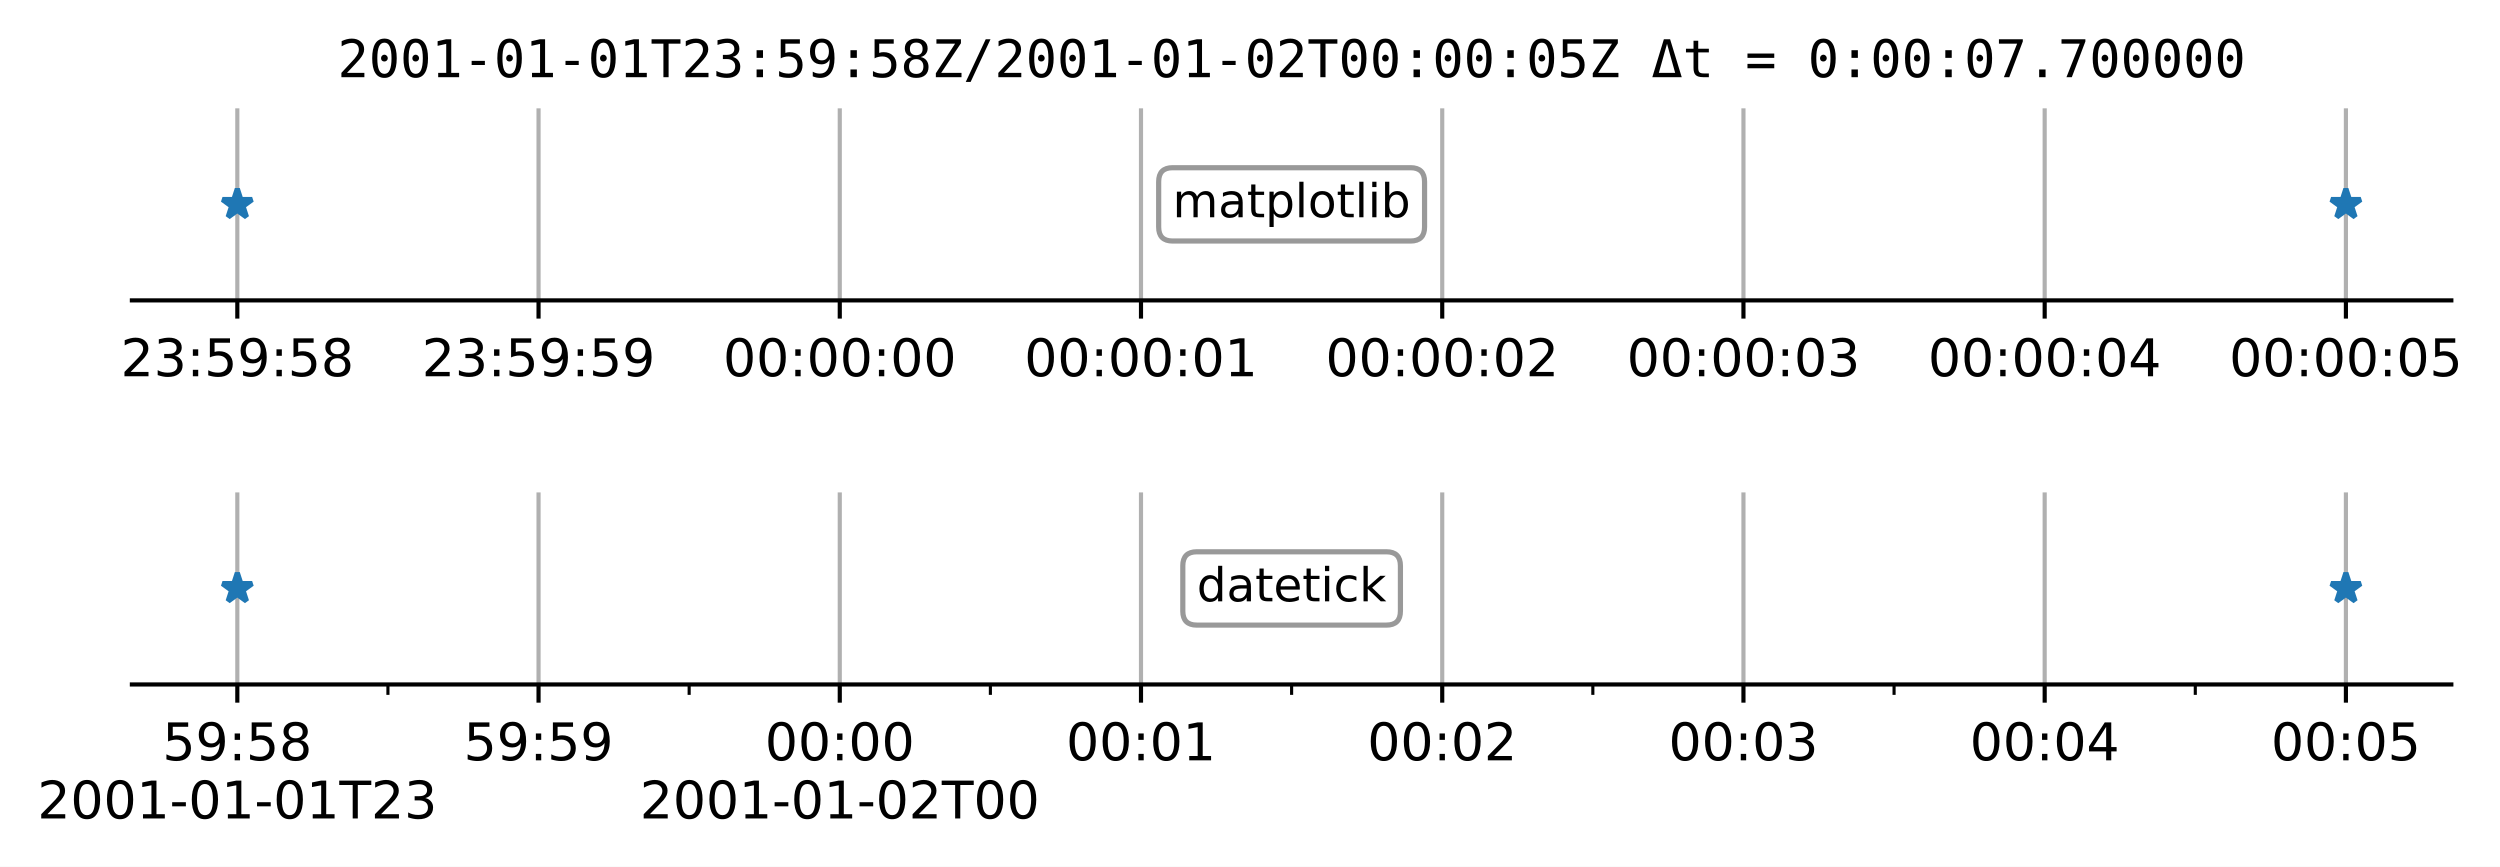
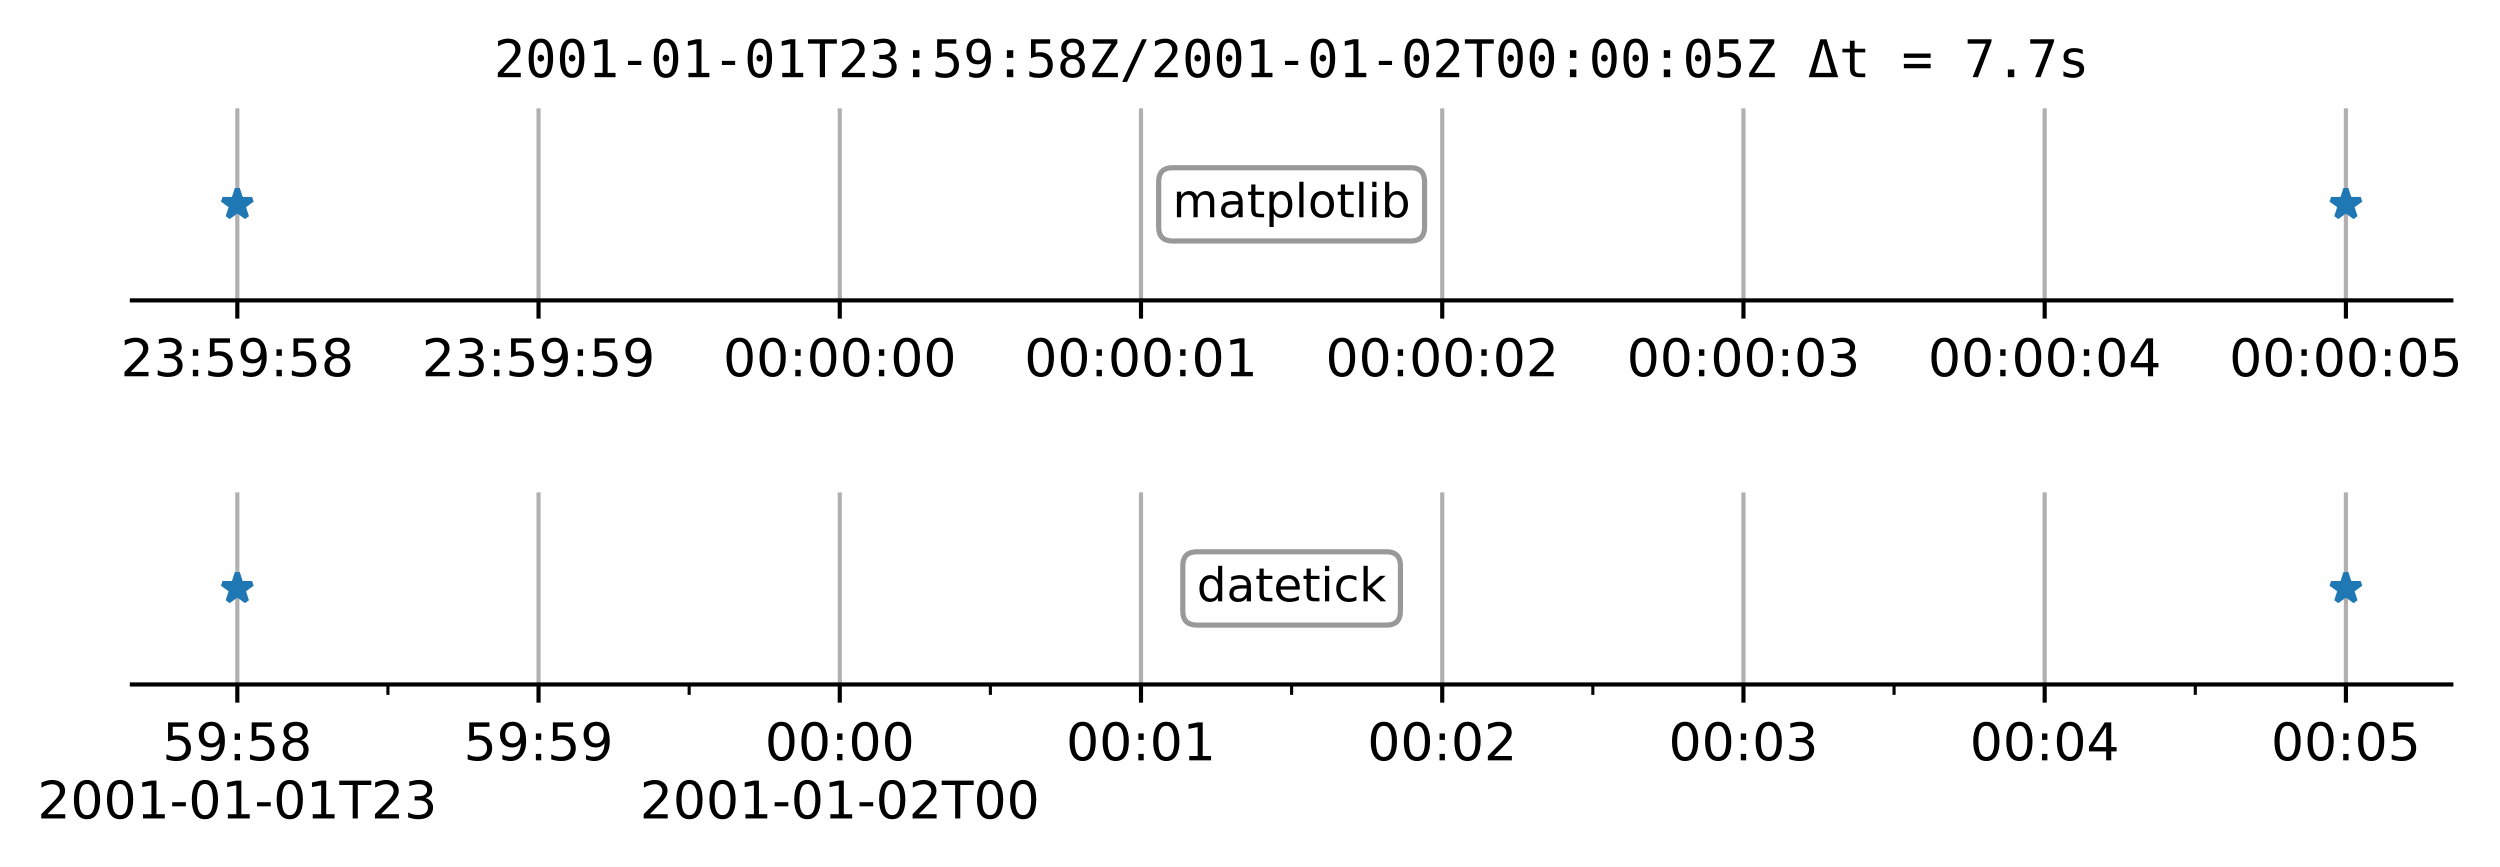
<svg xmlns="http://www.w3.org/2000/svg" xmlns:xlink="http://www.w3.org/1999/xlink" width="481.149pt" height="166.808pt" viewBox="0 0 481.149 166.808" version="1.1">
  <defs>
    <style type="text/css">*{stroke-linejoin: round; stroke-linecap: butt}</style>
  </defs>
  <g id="figure_1">
    <g id="patch_1">
      <path d="M 0 166.808  L 481.149 166.808  L 481.149 0  L 0 0  z " style="fill: #ffffff" />
    </g>
    <g id="axes_1">
      <g id="patch_2">
        <path d="M 25.383 57.812  L 471.783 57.812  L 471.783 20.852  L 25.383 20.852  z " style="fill: #ffffff" />
      </g>
      <g id="matplotlib.axis_1">
        <g id="xtick_1">
          <g id="line2d_1">
            <path d="M 45.674 57.812  L 45.674 20.852  " clip-path="url(#p00cf9835cc)" style="fill: none; stroke: #b0b0b0; stroke-width: 0.8; stroke-linecap: square" />
          </g>
          <g id="line2d_2">
            <defs>
              <path id="m1e6c41ab66" d="M 0 0  L 0 3.5  " style="stroke: #000000; stroke-width: 0.8" />
            </defs>
            <g>
              <use xlink:href="#m1e6c41ab66" x="45.674" y="57.812" style="stroke: #000000; stroke-width: 0.8" />
            </g>
          </g>
          <g id="text_1">
            <text style="font-size: 10px; font-family: 'DejaVu Sans', 'Bitstream Vera Sans', 'Computer Modern Sans Serif', 'Lucida Grande', 'Verdana', 'Geneva', 'Lucid', 'Arial', 'Helvetica', 'Avant Garde', sans-serif; text-anchor: middle" x="45.674" y="72.41" transform="rotate(-0 45.67422 72.41)">23:59:58</text>
          </g>
        </g>
        <g id="xtick_2">
          <g id="line2d_3">
            <path d="M 103.648 57.812  L 103.648 20.852  " clip-path="url(#p00cf9835cc)" style="fill: none; stroke: #b0b0b0; stroke-width: 0.8; stroke-linecap: square" />
          </g>
          <g id="line2d_4">
            <g>
              <use xlink:href="#m1e6c41ab66" x="103.648" y="57.812" style="stroke: #000000; stroke-width: 0.8" />
            </g>
          </g>
          <g id="text_2">
            <text style="font-size: 10px; font-family: 'DejaVu Sans', 'Bitstream Vera Sans', 'Computer Modern Sans Serif', 'Lucida Grande', 'Verdana', 'Geneva', 'Lucid', 'Arial', 'Helvetica', 'Avant Garde', sans-serif; text-anchor: middle" x="103.648" y="72.41" transform="rotate(-0 103.6482 72.41)">23:59:59</text>
          </g>
        </g>
        <g id="xtick_3">
          <g id="line2d_5">
            <path d="M 161.622 57.812  L 161.622 20.852  " clip-path="url(#p00cf9835cc)" style="fill: none; stroke: #b0b0b0; stroke-width: 0.8; stroke-linecap: square" />
          </g>
          <g id="line2d_6">
            <g>
              <use xlink:href="#m1e6c41ab66" x="161.622" y="57.812" style="stroke: #000000; stroke-width: 0.8" />
            </g>
          </g>
          <g id="text_3">
            <text style="font-size: 10px; font-family: 'DejaVu Sans', 'Bitstream Vera Sans', 'Computer Modern Sans Serif', 'Lucida Grande', 'Verdana', 'Geneva', 'Lucid', 'Arial', 'Helvetica', 'Avant Garde', sans-serif; text-anchor: middle" x="161.622" y="72.41" transform="rotate(-0 161.6223 72.41)">00:00:00</text>
          </g>
        </g>
        <g id="xtick_4">
          <g id="line2d_7">
            <path d="M 219.596 57.812  L 219.596 20.852  " clip-path="url(#p00cf9835cc)" style="fill: none; stroke: #b0b0b0; stroke-width: 0.8; stroke-linecap: square" />
          </g>
          <g id="line2d_8">
            <g>
              <use xlink:href="#m1e6c41ab66" x="219.596" y="57.812" style="stroke: #000000; stroke-width: 0.8" />
            </g>
          </g>
          <g id="text_4">
            <text style="font-size: 10px; font-family: 'DejaVu Sans', 'Bitstream Vera Sans', 'Computer Modern Sans Serif', 'Lucida Grande', 'Verdana', 'Geneva', 'Lucid', 'Arial', 'Helvetica', 'Avant Garde', sans-serif; text-anchor: middle" x="219.596" y="72.41" transform="rotate(-0 219.5963 72.41)">00:00:01</text>
          </g>
        </g>
        <g id="xtick_5">
          <g id="line2d_9">
            <path d="M 277.57 57.812  L 277.57 20.852  " clip-path="url(#p00cf9835cc)" style="fill: none; stroke: #b0b0b0; stroke-width: 0.8; stroke-linecap: square" />
          </g>
          <g id="line2d_10">
            <g>
              <use xlink:href="#m1e6c41ab66" x="277.57" y="57.812" style="stroke: #000000; stroke-width: 0.8" />
            </g>
          </g>
          <g id="text_5">
            <text style="font-size: 10px; font-family: 'DejaVu Sans', 'Bitstream Vera Sans', 'Computer Modern Sans Serif', 'Lucida Grande', 'Verdana', 'Geneva', 'Lucid', 'Arial', 'Helvetica', 'Avant Garde', sans-serif; text-anchor: middle" x="277.57" y="72.41" transform="rotate(-0 277.5703 72.41)">00:00:02</text>
          </g>
        </g>
        <g id="xtick_6">
          <g id="line2d_11">
            <path d="M 335.544 57.812  L 335.544 20.852  " clip-path="url(#p00cf9835cc)" style="fill: none; stroke: #b0b0b0; stroke-width: 0.8; stroke-linecap: square" />
          </g>
          <g id="line2d_12">
            <g>
              <use xlink:href="#m1e6c41ab66" x="335.544" y="57.812" style="stroke: #000000; stroke-width: 0.8" />
            </g>
          </g>
          <g id="text_6">
            <text style="font-size: 10px; font-family: 'DejaVu Sans', 'Bitstream Vera Sans', 'Computer Modern Sans Serif', 'Lucida Grande', 'Verdana', 'Geneva', 'Lucid', 'Arial', 'Helvetica', 'Avant Garde', sans-serif; text-anchor: middle" x="335.544" y="72.41" transform="rotate(-0 335.5444 72.41)">00:00:03</text>
          </g>
        </g>
        <g id="xtick_7">
          <g id="line2d_13">
            <path d="M 393.518 57.812  L 393.518 20.852  " clip-path="url(#p00cf9835cc)" style="fill: none; stroke: #b0b0b0; stroke-width: 0.8; stroke-linecap: square" />
          </g>
          <g id="line2d_14">
            <g>
              <use xlink:href="#m1e6c41ab66" x="393.518" y="57.812" style="stroke: #000000; stroke-width: 0.8" />
            </g>
          </g>
          <g id="text_7">
            <text style="font-size: 10px; font-family: 'DejaVu Sans', 'Bitstream Vera Sans', 'Computer Modern Sans Serif', 'Lucida Grande', 'Verdana', 'Geneva', 'Lucid', 'Arial', 'Helvetica', 'Avant Garde', sans-serif; text-anchor: middle" x="393.518" y="72.41" transform="rotate(-0 393.5184 72.41)">00:00:04</text>
          </g>
        </g>
        <g id="xtick_8">
          <g id="line2d_15">
            <path d="M 451.492 57.812  L 451.492 20.852  " clip-path="url(#p00cf9835cc)" style="fill: none; stroke: #b0b0b0; stroke-width: 0.8; stroke-linecap: square" />
          </g>
          <g id="line2d_16">
            <g>
              <use xlink:href="#m1e6c41ab66" x="451.492" y="57.812" style="stroke: #000000; stroke-width: 0.8" />
            </g>
          </g>
          <g id="text_8">
            <text style="font-size: 10px; font-family: 'DejaVu Sans', 'Bitstream Vera Sans', 'Computer Modern Sans Serif', 'Lucida Grande', 'Verdana', 'Geneva', 'Lucid', 'Arial', 'Helvetica', 'Avant Garde', sans-serif; text-anchor: middle" x="451.492" y="72.41" transform="rotate(-0 451.4924 72.41)">00:00:05</text>
          </g>
        </g>
      </g>
      <g id="line2d_17">
        <defs>
          <path id="maf42e94cd1" d="M 0 -3  L -0.674 -0.927  L -2.853 -0.927  L -1.09 0.354  L -1.763 2.427  L -0 1.146  L 1.763 2.427  L 1.09 0.354  L 2.853 -0.927  L 0.674 -0.927  z " style="stroke: #1f77b4; stroke-linejoin: bevel" />
        </defs>
        <g clip-path="url(#p00cf9835cc)">
          <use xlink:href="#maf42e94cd1" x="45.674" y="39.332" style="fill: #1f77b4; stroke: #1f77b4; stroke-linejoin: bevel" />
          <use xlink:href="#maf42e94cd1" x="451.492" y="39.332" style="fill: #1f77b4; stroke: #1f77b4; stroke-linejoin: bevel" />
        </g>
      </g>
      <g id="patch_3">
        <path d="M 25.383 57.812  L 471.783 57.812  " style="fill: none; stroke: #000000; stroke-width: 0.8; stroke-linejoin: miter; stroke-linecap: square" />
      </g>
      <g id="text_9">
        <g id="patch_4">
          <path d="M 225.697 46.387  L 271.47 46.387  Q 274.17 46.387 274.17 43.687  L 274.17 34.976  Q 274.17 32.276 271.47 32.276  L 225.697 32.276  Q 222.997 32.276 222.997 34.976  L 222.997 43.687  Q 222.997 46.387 225.697 46.387  z " style="fill: #ffffff; opacity: 0.8; stroke: #808080; stroke-linejoin: miter" />
        </g>
        <text style="font-size: 9px; font-family: 'DejaVu Sans', 'Bitstream Vera Sans', 'Computer Modern Sans Serif', 'Lucida Grande', 'Verdana', 'Geneva', 'Lucid', 'Arial', 'Helvetica', 'Avant Garde', sans-serif; text-anchor: middle" x="248.583" y="41.815" transform="rotate(-0 248.5833 41.815)">matplotlib</text>
      </g>
      <g id="text_10">
-         <text style="font-size: 10px; font-family: 'DejaVu Sans Mono', 'Bitstream Vera Sans Mono', 'Computer Modern Typewriter', 'Andale Mono', 'Nimbus Mono L', 'Courier New', 'Courier', 'Fixed', 'Terminal', monospace; text-anchor: middle" x="248.583" y="14.852" transform="rotate(-0 248.5833 14.85156)">2001-01-01T23:59:58Z/2001-01-02T00:00:05Z Δt = 0:00:07.700000</text>
+         <text style="font-size: 10px; font-family: 'DejaVu Sans Mono', 'Bitstream Vera Sans Mono', 'Computer Modern Typewriter', 'Andale Mono', 'Nimbus Mono L', 'Courier New', 'Courier', 'Fixed', 'Terminal', monospace; text-anchor: middle" x="248.583" y="14.852" transform="rotate(-0 248.5833 14.85156)">2001-01-01T23:59:58Z/2001-01-02T00:00:05Z Δt = 7.7s</text>
      </g>
    </g>
    <g id="axes_2">
      <g id="patch_5">
        <path d="M 25.383 131.732  L 471.783 131.732  L 471.783 94.772  L 25.383 94.772  z " style="fill: #ffffff" />
      </g>
      <g id="matplotlib.axis_2">
        <g id="xtick_9">
          <g id="line2d_18">
            <path d="M 45.674 131.732  L 45.674 94.772  " clip-path="url(#p790aa86686)" style="fill: none; stroke: #b0b0b0; stroke-width: 0.8; stroke-linecap: square" />
          </g>
          <g id="line2d_19">
            <g>
              <use xlink:href="#m1e6c41ab66" x="45.674" y="131.732" style="stroke: #000000; stroke-width: 0.8" />
            </g>
          </g>
          <g id="text_11">
            <text style="font-size: 10px; font-family: 'DejaVu Sans', 'Bitstream Vera Sans', 'Computer Modern Sans Serif', 'Lucida Grande', 'Verdana', 'Geneva', 'Lucid', 'Arial', 'Helvetica', 'Avant Garde', sans-serif" transform="translate(31.26484 146.33)">59:58</text>
            <text style="font-size: 10px; font-family: 'DejaVu Sans', 'Bitstream Vera Sans', 'Computer Modern Sans Serif', 'Lucida Grande', 'Verdana', 'Geneva', 'Lucid', 'Arial', 'Helvetica', 'Avant Garde', sans-serif" transform="translate(7.199998 157.5278)">2001-01-01T23</text>
          </g>
        </g>
        <g id="xtick_10">
          <g id="line2d_20">
            <path d="M 103.648 131.732  L 103.648 94.772  " clip-path="url(#p790aa86686)" style="fill: none; stroke: #b0b0b0; stroke-width: 0.8; stroke-linecap: square" />
          </g>
          <g id="line2d_21">
            <g>
              <use xlink:href="#m1e6c41ab66" x="103.648" y="131.732" style="stroke: #000000; stroke-width: 0.8" />
            </g>
          </g>
          <g id="text_12">
            <text style="font-size: 10px; font-family: 'DejaVu Sans', 'Bitstream Vera Sans', 'Computer Modern Sans Serif', 'Lucida Grande', 'Verdana', 'Geneva', 'Lucid', 'Arial', 'Helvetica', 'Avant Garde', sans-serif; text-anchor: middle" x="103.648" y="146.33" transform="rotate(-0 103.6482 146.33)">59:59</text>
          </g>
        </g>
        <g id="xtick_11">
          <g id="line2d_22">
            <path d="M 161.622 131.732  L 161.622 94.772  " clip-path="url(#p790aa86686)" style="fill: none; stroke: #b0b0b0; stroke-width: 0.8; stroke-linecap: square" />
          </g>
          <g id="line2d_23">
            <g>
              <use xlink:href="#m1e6c41ab66" x="161.622" y="131.732" style="stroke: #000000; stroke-width: 0.8" />
            </g>
          </g>
          <g id="text_13">
            <text style="font-size: 10px; font-family: 'DejaVu Sans', 'Bitstream Vera Sans', 'Computer Modern Sans Serif', 'Lucida Grande', 'Verdana', 'Geneva', 'Lucid', 'Arial', 'Helvetica', 'Avant Garde', sans-serif" transform="translate(147.2129 146.33)">00:00</text>
            <text style="font-size: 10px; font-family: 'DejaVu Sans', 'Bitstream Vera Sans', 'Computer Modern Sans Serif', 'Lucida Grande', 'Verdana', 'Geneva', 'Lucid', 'Arial', 'Helvetica', 'Avant Garde', sans-serif" transform="translate(123.148 157.5278)">2001-01-02T00</text>
          </g>
        </g>
        <g id="xtick_12">
          <g id="line2d_24">
            <path d="M 219.596 131.732  L 219.596 94.772  " clip-path="url(#p790aa86686)" style="fill: none; stroke: #b0b0b0; stroke-width: 0.8; stroke-linecap: square" />
          </g>
          <g id="line2d_25">
            <g>
              <use xlink:href="#m1e6c41ab66" x="219.596" y="131.732" style="stroke: #000000; stroke-width: 0.8" />
            </g>
          </g>
          <g id="text_14">
            <text style="font-size: 10px; font-family: 'DejaVu Sans', 'Bitstream Vera Sans', 'Computer Modern Sans Serif', 'Lucida Grande', 'Verdana', 'Geneva', 'Lucid', 'Arial', 'Helvetica', 'Avant Garde', sans-serif; text-anchor: middle" x="219.596" y="146.33" transform="rotate(-0 219.5963 146.33)">00:01</text>
          </g>
        </g>
        <g id="xtick_13">
          <g id="line2d_26">
            <path d="M 277.57 131.732  L 277.57 94.772  " clip-path="url(#p790aa86686)" style="fill: none; stroke: #b0b0b0; stroke-width: 0.8; stroke-linecap: square" />
          </g>
          <g id="line2d_27">
            <g>
              <use xlink:href="#m1e6c41ab66" x="277.57" y="131.732" style="stroke: #000000; stroke-width: 0.8" />
            </g>
          </g>
          <g id="text_15">
            <text style="font-size: 10px; font-family: 'DejaVu Sans', 'Bitstream Vera Sans', 'Computer Modern Sans Serif', 'Lucida Grande', 'Verdana', 'Geneva', 'Lucid', 'Arial', 'Helvetica', 'Avant Garde', sans-serif; text-anchor: middle" x="277.57" y="146.33" transform="rotate(-0 277.5703 146.33)">00:02</text>
          </g>
        </g>
        <g id="xtick_14">
          <g id="line2d_28">
            <path d="M 335.544 131.732  L 335.544 94.772  " clip-path="url(#p790aa86686)" style="fill: none; stroke: #b0b0b0; stroke-width: 0.8; stroke-linecap: square" />
          </g>
          <g id="line2d_29">
            <g>
              <use xlink:href="#m1e6c41ab66" x="335.544" y="131.732" style="stroke: #000000; stroke-width: 0.8" />
            </g>
          </g>
          <g id="text_16">
            <text style="font-size: 10px; font-family: 'DejaVu Sans', 'Bitstream Vera Sans', 'Computer Modern Sans Serif', 'Lucida Grande', 'Verdana', 'Geneva', 'Lucid', 'Arial', 'Helvetica', 'Avant Garde', sans-serif; text-anchor: middle" x="335.544" y="146.33" transform="rotate(-0 335.5444 146.33)">00:03</text>
          </g>
        </g>
        <g id="xtick_15">
          <g id="line2d_30">
            <path d="M 393.518 131.732  L 393.518 94.772  " clip-path="url(#p790aa86686)" style="fill: none; stroke: #b0b0b0; stroke-width: 0.8; stroke-linecap: square" />
          </g>
          <g id="line2d_31">
            <g>
              <use xlink:href="#m1e6c41ab66" x="393.518" y="131.732" style="stroke: #000000; stroke-width: 0.8" />
            </g>
          </g>
          <g id="text_17">
            <text style="font-size: 10px; font-family: 'DejaVu Sans', 'Bitstream Vera Sans', 'Computer Modern Sans Serif', 'Lucida Grande', 'Verdana', 'Geneva', 'Lucid', 'Arial', 'Helvetica', 'Avant Garde', sans-serif; text-anchor: middle" x="393.518" y="146.33" transform="rotate(-0 393.5184 146.33)">00:04</text>
          </g>
        </g>
        <g id="xtick_16">
          <g id="line2d_32">
            <path d="M 451.492 131.732  L 451.492 94.772  " clip-path="url(#p790aa86686)" style="fill: none; stroke: #b0b0b0; stroke-width: 0.8; stroke-linecap: square" />
          </g>
          <g id="line2d_33">
            <g>
              <use xlink:href="#m1e6c41ab66" x="451.492" y="131.732" style="stroke: #000000; stroke-width: 0.8" />
            </g>
          </g>
          <g id="text_18">
            <text style="font-size: 10px; font-family: 'DejaVu Sans', 'Bitstream Vera Sans', 'Computer Modern Sans Serif', 'Lucida Grande', 'Verdana', 'Geneva', 'Lucid', 'Arial', 'Helvetica', 'Avant Garde', sans-serif; text-anchor: middle" x="451.492" y="146.33" transform="rotate(-0 451.4924 146.33)">00:05</text>
          </g>
        </g>
        <g id="xtick_17">
          <g id="line2d_34">
            <defs>
              <path id="m7da8c832f9" d="M 0 0  L 0 2  " style="stroke: #000000; stroke-width: 0.6" />
            </defs>
            <g>
              <use xlink:href="#m7da8c832f9" x="74.661" y="131.732" style="stroke: #000000; stroke-width: 0.6" />
            </g>
          </g>
        </g>
        <g id="xtick_18">
          <g id="line2d_35">
            <g>
              <use xlink:href="#m7da8c832f9" x="132.635" y="131.732" style="stroke: #000000; stroke-width: 0.6" />
            </g>
          </g>
        </g>
        <g id="xtick_19">
          <g id="line2d_36">
            <g>
              <use xlink:href="#m7da8c832f9" x="190.609" y="131.732" style="stroke: #000000; stroke-width: 0.6" />
            </g>
          </g>
        </g>
        <g id="xtick_20">
          <g id="line2d_37">
            <g>
              <use xlink:href="#m7da8c832f9" x="248.583" y="131.732" style="stroke: #000000; stroke-width: 0.6" />
            </g>
          </g>
        </g>
        <g id="xtick_21">
          <g id="line2d_38">
            <g>
              <use xlink:href="#m7da8c832f9" x="306.557" y="131.732" style="stroke: #000000; stroke-width: 0.6" />
            </g>
          </g>
        </g>
        <g id="xtick_22">
          <g id="line2d_39">
            <g>
              <use xlink:href="#m7da8c832f9" x="364.531" y="131.732" style="stroke: #000000; stroke-width: 0.6" />
            </g>
          </g>
        </g>
        <g id="xtick_23">
          <g id="line2d_40">
            <g>
              <use xlink:href="#m7da8c832f9" x="422.505" y="131.732" style="stroke: #000000; stroke-width: 0.6" />
            </g>
          </g>
        </g>
      </g>
      <g id="line2d_41">
        <g clip-path="url(#p790aa86686)">
          <use xlink:href="#maf42e94cd1" x="45.674" y="113.252" style="fill: #1f77b4; stroke: #1f77b4; stroke-linejoin: bevel" />
          <use xlink:href="#maf42e94cd1" x="451.492" y="113.252" style="fill: #1f77b4; stroke: #1f77b4; stroke-linejoin: bevel" />
        </g>
      </g>
      <g id="patch_6">
        <path d="M 25.383 131.732  L 471.783 131.732  " style="fill: none; stroke: #000000; stroke-width: 0.8; stroke-linejoin: miter; stroke-linecap: square" />
      </g>
      <g id="text_19">
        <g id="patch_7">
          <path d="M 230.341 120.307  L 266.825 120.307  Q 269.525 120.307 269.525 117.607  L 269.525 108.896  Q 269.525 106.196 266.825 106.196  L 230.341 106.196  Q 227.641 106.196 227.641 108.896  L 227.641 117.607  Q 227.641 120.307 230.341 120.307  z " style="fill: #ffffff; opacity: 0.8; stroke: #808080; stroke-linejoin: miter" />
        </g>
        <text style="font-size: 9px; font-family: 'DejaVu Sans', 'Bitstream Vera Sans', 'Computer Modern Sans Serif', 'Lucida Grande', 'Verdana', 'Geneva', 'Lucid', 'Arial', 'Helvetica', 'Avant Garde', sans-serif; text-anchor: middle" x="248.583" y="115.735" transform="rotate(-0 248.5833 115.735)">datetick</text>
      </g>
    </g>
  </g>
  <defs>
    <clipPath id="p00cf9835cc">
      <rect x="25.383" y="20.852" width="446.4" height="36.96" />
    </clipPath>
    <clipPath id="p790aa86686">
      <rect x="25.383" y="94.772" width="446.4" height="36.96" />
    </clipPath>
  </defs>
</svg>
